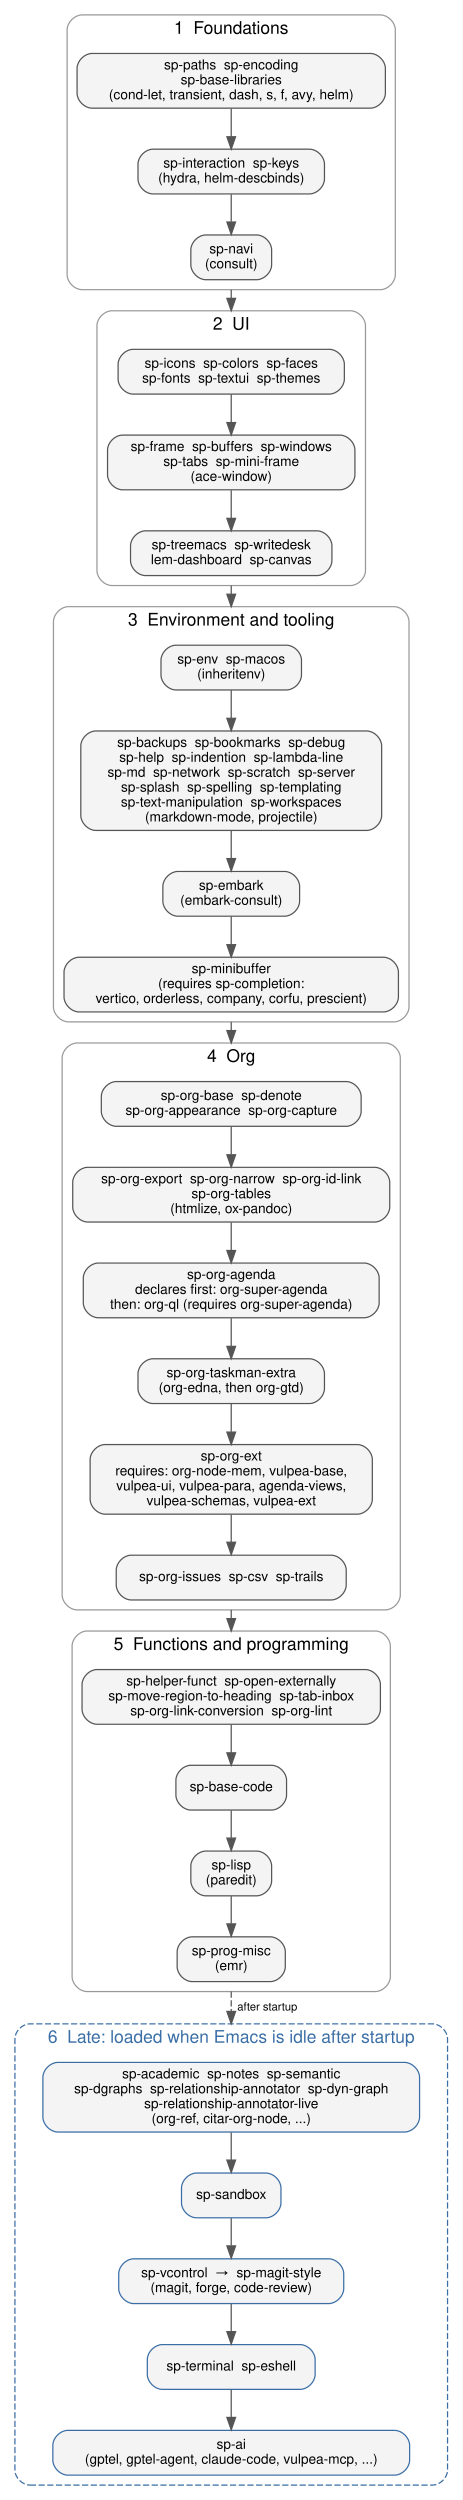
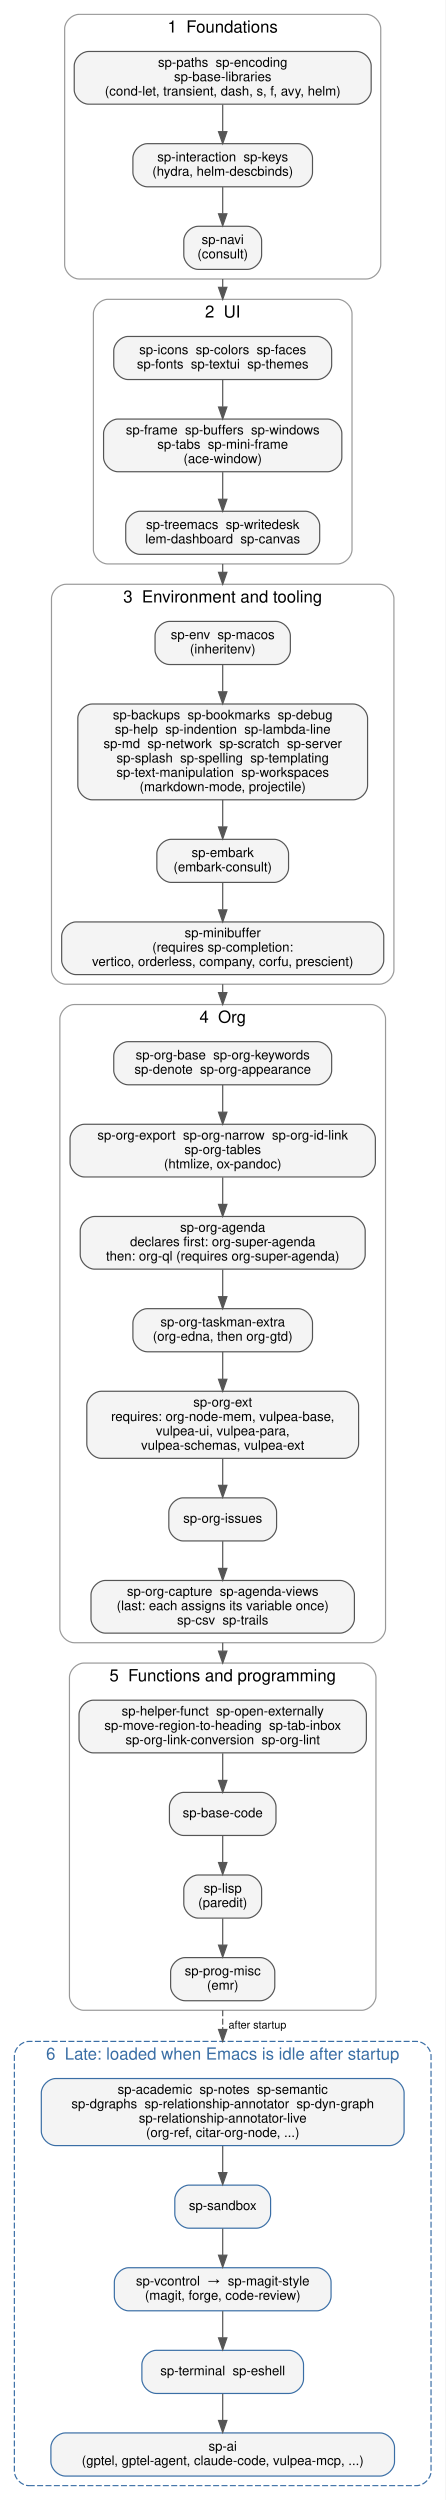
- <svg xmlns="http://www.w3.org/2000/svg" width="372pt" height="2011pt" viewBox="0.00 0.00 372.00 2011.00">
-   <g id="graph0" class="graph" transform="scale(1 1) rotate(0) translate(4 2007)">
-     <polygon fill="white" stroke="transparent" points="-4,4 -4,-2007 368,-2007 368,4 -4,4" />
+ <svg xmlns="http://www.w3.org/2000/svg" width="372pt" height="2088pt" viewBox="0.00 0.00 372.00 2088.00">
+   <g id="graph0" class="graph" transform="scale(1 1) rotate(0) translate(4 2084)">
+     <polygon fill="white" stroke="transparent" points="-4,4 -4,-2084 368,-2084 368,4 -4,4" />
    <g id="clust1" class="cluster">
-       <path fill="none" stroke="#999999" d="M62,-1774C62,-1774 302,-1774 302,-1774 308,-1774 314,-1780 314,-1786 314,-1786 314,-1983 314,-1983 314,-1989 308,-1995 302,-1995 302,-1995 62,-1995 62,-1995 56,-1995 50,-1989 50,-1983 50,-1983 50,-1786 50,-1786 50,-1780 56,-1774 62,-1774" />
-       <text text-anchor="middle" x="182" y="-1979.8" font-family="Helvetica,sans-Serif" font-size="14.00">1  Foundations</text>
+       <path fill="none" stroke="#999999" d="M62,-1851C62,-1851 302,-1851 302,-1851 308,-1851 314,-1857 314,-1863 314,-1863 314,-2060 314,-2060 314,-2066 308,-2072 302,-2072 302,-2072 62,-2072 62,-2072 56,-2072 50,-2066 50,-2060 50,-2060 50,-1863 50,-1863 50,-1857 56,-1851 62,-1851" />
+       <text text-anchor="middle" x="182" y="-2056.8" font-family="Helvetica,sans-Serif" font-size="14.00">1  Foundations</text>
    </g>
    <g id="clust2" class="cluster">
-       <path fill="none" stroke="#999999" d="M86,-1536C86,-1536 278,-1536 278,-1536 284,-1536 290,-1542 290,-1548 290,-1548 290,-1745 290,-1745 290,-1751 284,-1757 278,-1757 278,-1757 86,-1757 86,-1757 80,-1757 74,-1751 74,-1745 74,-1745 74,-1548 74,-1548 74,-1542 80,-1536 86,-1536" />
-       <text text-anchor="middle" x="182" y="-1741.8" font-family="Helvetica,sans-Serif" font-size="14.00">2  UI</text>
+       <path fill="none" stroke="#999999" d="M86,-1613C86,-1613 278,-1613 278,-1613 284,-1613 290,-1619 290,-1625 290,-1625 290,-1822 290,-1822 290,-1828 284,-1834 278,-1834 278,-1834 86,-1834 86,-1834 80,-1834 74,-1828 74,-1822 74,-1822 74,-1625 74,-1625 74,-1619 80,-1613 86,-1613" />
+       <text text-anchor="middle" x="182" y="-1818.8" font-family="Helvetica,sans-Serif" font-size="14.00">2  UI</text>
    </g>
    <g id="clust3" class="cluster">
-       <path fill="none" stroke="#999999" d="M51,-1185C51,-1185 313,-1185 313,-1185 319,-1185 325,-1191 325,-1197 325,-1197 325,-1507 325,-1507 325,-1513 319,-1519 313,-1519 313,-1519 51,-1519 51,-1519 45,-1519 39,-1513 39,-1507 39,-1507 39,-1197 39,-1197 39,-1191 45,-1185 51,-1185" />
-       <text text-anchor="middle" x="182" y="-1503.8" font-family="Helvetica,sans-Serif" font-size="14.00">3  Environment and tooling</text>
+       <path fill="none" stroke="#999999" d="M51,-1262C51,-1262 313,-1262 313,-1262 319,-1262 325,-1268 325,-1274 325,-1274 325,-1584 325,-1584 325,-1590 319,-1596 313,-1596 313,-1596 51,-1596 51,-1596 45,-1596 39,-1590 39,-1584 39,-1584 39,-1274 39,-1274 39,-1268 45,-1262 51,-1262" />
+       <text text-anchor="middle" x="182" y="-1580.8" font-family="Helvetica,sans-Serif" font-size="14.00">3  Environment and tooling</text>
    </g>
    <g id="clust4" class="cluster">
-       <path fill="none" stroke="#999999" d="M58,-712C58,-712 306,-712 306,-712 312,-712 318,-718 318,-724 318,-724 318,-1156 318,-1156 318,-1162 312,-1168 306,-1168 306,-1168 58,-1168 58,-1168 52,-1168 46,-1162 46,-1156 46,-1156 46,-724 46,-724 46,-718 52,-712 58,-712" />
-       <text text-anchor="middle" x="182" y="-1152.8" font-family="Helvetica,sans-Serif" font-size="14.00">4  Org</text>
+       <path fill="none" stroke="#999999" d="M58,-712C58,-712 306,-712 306,-712 312,-712 318,-718 318,-724 318,-724 318,-1233 318,-1233 318,-1239 312,-1245 306,-1245 306,-1245 58,-1245 58,-1245 52,-1245 46,-1239 46,-1233 46,-1233 46,-724 46,-724 46,-718 52,-712 58,-712" />
+       <text text-anchor="middle" x="182" y="-1229.8" font-family="Helvetica,sans-Serif" font-size="14.00">4  Org</text>
    </g>
    <g id="clust5" class="cluster">
      <path fill="none" stroke="#999999" d="M66,-405C66,-405 298,-405 298,-405 304,-405 310,-411 310,-417 310,-417 310,-683 310,-683 310,-689 304,-695 298,-695 298,-695 66,-695 66,-695 60,-695 54,-689 54,-683 54,-683 54,-417 54,-417 54,-411 60,-405 66,-405" />
      <text text-anchor="middle" x="182" y="-679.8" font-family="Helvetica,sans-Serif" font-size="14.00">5  Functions and programming</text>
    </g>
    <g id="clust6" class="cluster">
      <path fill="none" stroke="#3a6ea5" stroke-dasharray="5,2" d="M20,-8C20,-8 344,-8 344,-8 350,-8 356,-14 356,-20 356,-20 356,-367 356,-367 356,-373 350,-379 344,-379 344,-379 20,-379 20,-379 14,-379 8,-373 8,-367 8,-367 8,-20 8,-20 8,-14 14,-8 20,-8" />
      <text text-anchor="middle" x="182" y="-363.8" font-family="Helvetica,sans-Serif" font-size="14.00" fill="#3a6ea5">6  Late: loaded when Emacs is idle after startup</text>
    </g>
    <g id="node1" class="node">
-       <path fill="#f4f4f4" stroke="#555555" d="M294,-1964C294,-1964 70,-1964 70,-1964 64,-1964 58,-1958 58,-1952 58,-1952 58,-1932 58,-1932 58,-1926 64,-1920 70,-1920 70,-1920 294,-1920 294,-1920 300,-1920 306,-1926 306,-1932 306,-1932 306,-1952 306,-1952 306,-1958 300,-1964 294,-1964" />
-       <text text-anchor="middle" x="182" y="-1951.2" font-family="Helvetica,sans-Serif" font-size="11.00">sp-paths  sp-encoding</text>
-       <text text-anchor="middle" x="182" y="-1939.2" font-family="Helvetica,sans-Serif" font-size="11.00">sp-base-libraries</text>
-       <text text-anchor="middle" x="182" y="-1927.2" font-family="Helvetica,sans-Serif" font-size="11.00">(cond-let, transient, dash, s, f, avy, helm)</text>
+       <path fill="#f4f4f4" stroke="#555555" d="M294,-2041C294,-2041 70,-2041 70,-2041 64,-2041 58,-2035 58,-2029 58,-2029 58,-2009 58,-2009 58,-2003 64,-1997 70,-1997 70,-1997 294,-1997 294,-1997 300,-1997 306,-2003 306,-2009 306,-2009 306,-2029 306,-2029 306,-2035 300,-2041 294,-2041" />
+       <text text-anchor="middle" x="182" y="-2028.2" font-family="Helvetica,sans-Serif" font-size="11.00">sp-paths  sp-encoding</text>
+       <text text-anchor="middle" x="182" y="-2016.2" font-family="Helvetica,sans-Serif" font-size="11.00">sp-base-libraries</text>
+       <text text-anchor="middle" x="182" y="-2004.2" font-family="Helvetica,sans-Serif" font-size="11.00">(cond-let, transient, dash, s, f, avy, helm)</text>
    </g>
    <g id="node2" class="node">
-       <path fill="#f4f4f4" stroke="#555555" d="M245,-1887C245,-1887 119,-1887 119,-1887 113,-1887 107,-1881 107,-1875 107,-1875 107,-1863 107,-1863 107,-1857 113,-1851 119,-1851 119,-1851 245,-1851 245,-1851 251,-1851 257,-1857 257,-1863 257,-1863 257,-1875 257,-1875 257,-1881 251,-1887 245,-1887" />
-       <text text-anchor="middle" x="182" y="-1872.2" font-family="Helvetica,sans-Serif" font-size="11.00">sp-interaction  sp-keys</text>
-       <text text-anchor="middle" x="182" y="-1860.2" font-family="Helvetica,sans-Serif" font-size="11.00">(hydra, helm-descbinds)</text>
+       <path fill="#f4f4f4" stroke="#555555" d="M245,-1964C245,-1964 119,-1964 119,-1964 113,-1964 107,-1958 107,-1952 107,-1952 107,-1940 107,-1940 107,-1934 113,-1928 119,-1928 119,-1928 245,-1928 245,-1928 251,-1928 257,-1934 257,-1940 257,-1940 257,-1952 257,-1952 257,-1958 251,-1964 245,-1964" />
+       <text text-anchor="middle" x="182" y="-1949.2" font-family="Helvetica,sans-Serif" font-size="11.00">sp-interaction  sp-keys</text>
+       <text text-anchor="middle" x="182" y="-1937.2" font-family="Helvetica,sans-Serif" font-size="11.00">(hydra, helm-descbinds)</text>
    </g>
    <g id="edge1" class="edge">
-       <path fill="none" stroke="#555555" d="M182,-1919.7C182,-1912.59 182,-1904.57 182,-1897.09" />
-       <polygon fill="#555555" stroke="#555555" points="185.5,-1897.01 182,-1887.01 178.5,-1897.01 185.5,-1897.01" />
+       <path fill="none" stroke="#555555" d="M182,-1996.7C182,-1989.59 182,-1981.57 182,-1974.09" />
+       <polygon fill="#555555" stroke="#555555" points="185.5,-1974.01 182,-1964.01 178.5,-1974.01 185.5,-1974.01" />
    </g>
    <g id="node3" class="node">
-       <path fill="#f4f4f4" stroke="#555555" d="M202.5,-1818C202.5,-1818 161.5,-1818 161.5,-1818 155.5,-1818 149.5,-1812 149.5,-1806 149.5,-1806 149.5,-1794 149.5,-1794 149.5,-1788 155.5,-1782 161.5,-1782 161.5,-1782 202.5,-1782 202.5,-1782 208.5,-1782 214.5,-1788 214.5,-1794 214.5,-1794 214.5,-1806 214.5,-1806 214.5,-1812 208.5,-1818 202.5,-1818" />
-       <text text-anchor="middle" x="182" y="-1803.2" font-family="Helvetica,sans-Serif" font-size="11.00">sp-navi</text>
-       <text text-anchor="middle" x="182" y="-1791.2" font-family="Helvetica,sans-Serif" font-size="11.00">(consult)</text>
+       <path fill="#f4f4f4" stroke="#555555" d="M202.5,-1895C202.5,-1895 161.5,-1895 161.5,-1895 155.5,-1895 149.5,-1889 149.5,-1883 149.5,-1883 149.5,-1871 149.5,-1871 149.5,-1865 155.5,-1859 161.5,-1859 161.5,-1859 202.5,-1859 202.5,-1859 208.5,-1859 214.5,-1865 214.5,-1871 214.5,-1871 214.5,-1883 214.5,-1883 214.5,-1889 208.5,-1895 202.5,-1895" />
+       <text text-anchor="middle" x="182" y="-1880.2" font-family="Helvetica,sans-Serif" font-size="11.00">sp-navi</text>
+       <text text-anchor="middle" x="182" y="-1868.2" font-family="Helvetica,sans-Serif" font-size="11.00">(consult)</text>
    </g>
    <g id="edge2" class="edge">
-       <path fill="none" stroke="#555555" d="M182,-1850.75C182,-1844 182,-1836.09 182,-1828.59" />
-       <polygon fill="#555555" stroke="#555555" points="185.5,-1828.43 182,-1818.43 178.5,-1828.43 185.5,-1828.43" />
+       <path fill="none" stroke="#555555" d="M182,-1927.75C182,-1921 182,-1913.09 182,-1905.59" />
+       <polygon fill="#555555" stroke="#555555" points="185.5,-1905.43 182,-1895.43 178.5,-1905.43 185.5,-1905.43" />
    </g>
    <g id="node4" class="node">
-       <path fill="#f4f4f4" stroke="#555555" d="M261,-1726C261,-1726 103,-1726 103,-1726 97,-1726 91,-1720 91,-1714 91,-1714 91,-1702 91,-1702 91,-1696 97,-1690 103,-1690 103,-1690 261,-1690 261,-1690 267,-1690 273,-1696 273,-1702 273,-1702 273,-1714 273,-1714 273,-1720 267,-1726 261,-1726" />
-       <text text-anchor="middle" x="182" y="-1711.2" font-family="Helvetica,sans-Serif" font-size="11.00">sp-icons  sp-colors  sp-faces</text>
-       <text text-anchor="middle" x="182" y="-1699.2" font-family="Helvetica,sans-Serif" font-size="11.00">sp-fonts  sp-textui  sp-themes</text>
-     </g>
-     <g id="edge20" class="edge">
-       <path fill="none" stroke="#555555" d="M182,-1774C182,-1771.8 182,-1769.52 182,-1767.19" />
-       <polygon fill="#555555" stroke="#555555" points="185.5,-1767 182,-1757 178.5,-1767 185.5,-1767" />
+       <path fill="#f4f4f4" stroke="#555555" d="M261,-1803C261,-1803 103,-1803 103,-1803 97,-1803 91,-1797 91,-1791 91,-1791 91,-1779 91,-1779 91,-1773 97,-1767 103,-1767 103,-1767 261,-1767 261,-1767 267,-1767 273,-1773 273,-1779 273,-1779 273,-1791 273,-1791 273,-1797 267,-1803 261,-1803" />
+       <text text-anchor="middle" x="182" y="-1788.2" font-family="Helvetica,sans-Serif" font-size="11.00">sp-icons  sp-colors  sp-faces</text>
+       <text text-anchor="middle" x="182" y="-1776.2" font-family="Helvetica,sans-Serif" font-size="11.00">sp-fonts  sp-textui  sp-themes</text>
+     </g>
+     <g id="edge21" class="edge">
+       <path fill="none" stroke="#555555" d="M182,-1851C182,-1848.8 182,-1846.52 182,-1844.19" />
+       <polygon fill="#555555" stroke="#555555" points="185.5,-1844 182,-1834 178.5,-1844 185.5,-1844" />
    </g>
    <g id="node5" class="node">
-       <path fill="#f4f4f4" stroke="#555555" d="M269.5,-1657C269.5,-1657 94.5,-1657 94.5,-1657 88.5,-1657 82.5,-1651 82.5,-1645 82.5,-1645 82.5,-1625 82.5,-1625 82.5,-1619 88.5,-1613 94.5,-1613 94.5,-1613 269.5,-1613 269.5,-1613 275.5,-1613 281.5,-1619 281.5,-1625 281.5,-1625 281.5,-1645 281.5,-1645 281.5,-1651 275.5,-1657 269.5,-1657" />
-       <text text-anchor="middle" x="182" y="-1644.2" font-family="Helvetica,sans-Serif" font-size="11.00">sp-frame  sp-buffers  sp-windows</text>
-       <text text-anchor="middle" x="182" y="-1632.2" font-family="Helvetica,sans-Serif" font-size="11.00">sp-tabs  sp-mini-frame</text>
-       <text text-anchor="middle" x="182" y="-1620.2" font-family="Helvetica,sans-Serif" font-size="11.00">(ace-window)</text>
+       <path fill="#f4f4f4" stroke="#555555" d="M269.5,-1734C269.5,-1734 94.5,-1734 94.5,-1734 88.5,-1734 82.5,-1728 82.5,-1722 82.5,-1722 82.5,-1702 82.5,-1702 82.5,-1696 88.5,-1690 94.5,-1690 94.5,-1690 269.5,-1690 269.5,-1690 275.5,-1690 281.5,-1696 281.5,-1702 281.5,-1702 281.5,-1722 281.5,-1722 281.5,-1728 275.5,-1734 269.5,-1734" />
+       <text text-anchor="middle" x="182" y="-1721.2" font-family="Helvetica,sans-Serif" font-size="11.00">sp-frame  sp-buffers  sp-windows</text>
+       <text text-anchor="middle" x="182" y="-1709.2" font-family="Helvetica,sans-Serif" font-size="11.00">sp-tabs  sp-mini-frame</text>
+       <text text-anchor="middle" x="182" y="-1697.2" font-family="Helvetica,sans-Serif" font-size="11.00">(ace-window)</text>
    </g>
    <g id="edge3" class="edge">
-       <path fill="none" stroke="#555555" d="M182,-1689.81C182,-1683.04 182,-1675.05 182,-1667.32" />
-       <polygon fill="#555555" stroke="#555555" points="185.5,-1667.09 182,-1657.09 178.5,-1667.09 185.5,-1667.09" />
+       <path fill="none" stroke="#555555" d="M182,-1766.81C182,-1760.04 182,-1752.05 182,-1744.32" />
+       <polygon fill="#555555" stroke="#555555" points="185.5,-1744.09 182,-1734.09 178.5,-1744.09 185.5,-1744.09" />
    </g>
    <g id="node6" class="node">
-       <path fill="#f4f4f4" stroke="#555555" d="M251,-1580C251,-1580 113,-1580 113,-1580 107,-1580 101,-1574 101,-1568 101,-1568 101,-1556 101,-1556 101,-1550 107,-1544 113,-1544 113,-1544 251,-1544 251,-1544 257,-1544 263,-1550 263,-1556 263,-1556 263,-1568 263,-1568 263,-1574 257,-1580 251,-1580" />
-       <text text-anchor="middle" x="182" y="-1565.2" font-family="Helvetica,sans-Serif" font-size="11.00">sp-treemacs  sp-writedesk</text>
-       <text text-anchor="middle" x="182" y="-1553.2" font-family="Helvetica,sans-Serif" font-size="11.00">lem-dashboard  sp-canvas</text>
+       <path fill="#f4f4f4" stroke="#555555" d="M251,-1657C251,-1657 113,-1657 113,-1657 107,-1657 101,-1651 101,-1645 101,-1645 101,-1633 101,-1633 101,-1627 107,-1621 113,-1621 113,-1621 251,-1621 251,-1621 257,-1621 263,-1627 263,-1633 263,-1633 263,-1645 263,-1645 263,-1651 257,-1657 251,-1657" />
+       <text text-anchor="middle" x="182" y="-1642.2" font-family="Helvetica,sans-Serif" font-size="11.00">sp-treemacs  sp-writedesk</text>
+       <text text-anchor="middle" x="182" y="-1630.2" font-family="Helvetica,sans-Serif" font-size="11.00">lem-dashboard  sp-canvas</text>
    </g>
    <g id="edge4" class="edge">
-       <path fill="none" stroke="#555555" d="M182,-1612.7C182,-1605.59 182,-1597.57 182,-1590.09" />
-       <polygon fill="#555555" stroke="#555555" points="185.5,-1590.01 182,-1580.01 178.5,-1590.01 185.5,-1590.01" />
+       <path fill="none" stroke="#555555" d="M182,-1689.7C182,-1682.59 182,-1674.57 182,-1667.09" />
+       <polygon fill="#555555" stroke="#555555" points="185.5,-1667.01 182,-1657.01 178.5,-1667.01 185.5,-1667.01" />
    </g>
    <g id="node7" class="node">
-       <path fill="#f4f4f4" stroke="#555555" d="M226.5,-1488C226.5,-1488 137.5,-1488 137.5,-1488 131.5,-1488 125.5,-1482 125.5,-1476 125.5,-1476 125.5,-1464 125.5,-1464 125.5,-1458 131.5,-1452 137.5,-1452 137.5,-1452 226.5,-1452 226.5,-1452 232.5,-1452 238.5,-1458 238.5,-1464 238.5,-1464 238.5,-1476 238.5,-1476 238.5,-1482 232.5,-1488 226.5,-1488" />
-       <text text-anchor="middle" x="182" y="-1473.2" font-family="Helvetica,sans-Serif" font-size="11.00">sp-env  sp-macos</text>
-       <text text-anchor="middle" x="182" y="-1461.2" font-family="Helvetica,sans-Serif" font-size="11.00">(inheritenv)</text>
-     </g>
-     <g id="edge21" class="edge">
-       <path fill="none" stroke="#555555" d="M182,-1536C182,-1533.8 182,-1531.52 182,-1529.19" />
-       <polygon fill="#555555" stroke="#555555" points="185.5,-1529 182,-1519 178.5,-1529 185.5,-1529" />
+       <path fill="#f4f4f4" stroke="#555555" d="M226.5,-1565C226.5,-1565 137.5,-1565 137.5,-1565 131.5,-1565 125.5,-1559 125.5,-1553 125.5,-1553 125.5,-1541 125.5,-1541 125.5,-1535 131.5,-1529 137.5,-1529 137.5,-1529 226.5,-1529 226.5,-1529 232.5,-1529 238.5,-1535 238.5,-1541 238.5,-1541 238.5,-1553 238.5,-1553 238.5,-1559 232.5,-1565 226.5,-1565" />
+       <text text-anchor="middle" x="182" y="-1550.2" font-family="Helvetica,sans-Serif" font-size="11.00">sp-env  sp-macos</text>
+       <text text-anchor="middle" x="182" y="-1538.2" font-family="Helvetica,sans-Serif" font-size="11.00">(inheritenv)</text>
+     </g>
+     <g id="edge22" class="edge">
+       <path fill="none" stroke="#555555" d="M182,-1613C182,-1610.8 182,-1608.52 182,-1606.19" />
+       <polygon fill="#555555" stroke="#555555" points="185.5,-1606 182,-1596 178.5,-1606 185.5,-1606" />
    </g>
    <g id="node8" class="node">
-       <path fill="#f4f4f4" stroke="#555555" d="M291,-1419C291,-1419 73,-1419 73,-1419 67,-1419 61,-1413 61,-1407 61,-1407 61,-1351 61,-1351 61,-1345 67,-1339 73,-1339 73,-1339 291,-1339 291,-1339 297,-1339 303,-1345 303,-1351 303,-1351 303,-1407 303,-1407 303,-1413 297,-1419 291,-1419" />
-       <text text-anchor="middle" x="182" y="-1406.2" font-family="Helvetica,sans-Serif" font-size="11.00">sp-backups  sp-bookmarks  sp-debug</text>
-       <text text-anchor="middle" x="182" y="-1394.2" font-family="Helvetica,sans-Serif" font-size="11.00">sp-help  sp-indention  sp-lambda-line</text>
-       <text text-anchor="middle" x="182" y="-1382.2" font-family="Helvetica,sans-Serif" font-size="11.00">sp-md  sp-network  sp-scratch  sp-server</text>
-       <text text-anchor="middle" x="182" y="-1370.2" font-family="Helvetica,sans-Serif" font-size="11.00">sp-splash  sp-spelling  sp-templating</text>
-       <text text-anchor="middle" x="182" y="-1358.2" font-family="Helvetica,sans-Serif" font-size="11.00">sp-text-manipulation  sp-workspaces</text>
-       <text text-anchor="middle" x="182" y="-1346.2" font-family="Helvetica,sans-Serif" font-size="11.00">(markdown-mode, projectile)</text>
+       <path fill="#f4f4f4" stroke="#555555" d="M291,-1496C291,-1496 73,-1496 73,-1496 67,-1496 61,-1490 61,-1484 61,-1484 61,-1428 61,-1428 61,-1422 67,-1416 73,-1416 73,-1416 291,-1416 291,-1416 297,-1416 303,-1422 303,-1428 303,-1428 303,-1484 303,-1484 303,-1490 297,-1496 291,-1496" />
+       <text text-anchor="middle" x="182" y="-1483.2" font-family="Helvetica,sans-Serif" font-size="11.00">sp-backups  sp-bookmarks  sp-debug</text>
+       <text text-anchor="middle" x="182" y="-1471.2" font-family="Helvetica,sans-Serif" font-size="11.00">sp-help  sp-indention  sp-lambda-line</text>
+       <text text-anchor="middle" x="182" y="-1459.2" font-family="Helvetica,sans-Serif" font-size="11.00">sp-md  sp-network  sp-scratch  sp-server</text>
+       <text text-anchor="middle" x="182" y="-1447.2" font-family="Helvetica,sans-Serif" font-size="11.00">sp-splash  sp-spelling  sp-templating</text>
+       <text text-anchor="middle" x="182" y="-1435.2" font-family="Helvetica,sans-Serif" font-size="11.00">sp-text-manipulation  sp-workspaces</text>
+       <text text-anchor="middle" x="182" y="-1423.2" font-family="Helvetica,sans-Serif" font-size="11.00">(markdown-mode, projectile)</text>
    </g>
    <g id="edge5" class="edge">
-       <path fill="none" stroke="#555555" d="M182,-1451.84C182,-1445.3 182,-1437.49 182,-1429.45" />
-       <polygon fill="#555555" stroke="#555555" points="185.5,-1429.23 182,-1419.23 178.5,-1429.23 185.5,-1429.23" />
+       <path fill="none" stroke="#555555" d="M182,-1528.84C182,-1522.3 182,-1514.49 182,-1506.45" />
+       <polygon fill="#555555" stroke="#555555" points="185.5,-1506.23 182,-1496.23 178.5,-1506.23 185.5,-1506.23" />
    </g>
    <g id="node9" class="node">
-       <path fill="#f4f4f4" stroke="#555555" d="M225,-1306C225,-1306 139,-1306 139,-1306 133,-1306 127,-1300 127,-1294 127,-1294 127,-1282 127,-1282 127,-1276 133,-1270 139,-1270 139,-1270 225,-1270 225,-1270 231,-1270 237,-1276 237,-1282 237,-1282 237,-1294 237,-1294 237,-1300 231,-1306 225,-1306" />
-       <text text-anchor="middle" x="182" y="-1291.2" font-family="Helvetica,sans-Serif" font-size="11.00">sp-embark</text>
-       <text text-anchor="middle" x="182" y="-1279.2" font-family="Helvetica,sans-Serif" font-size="11.00">(embark-consult)</text>
+       <path fill="#f4f4f4" stroke="#555555" d="M225,-1383C225,-1383 139,-1383 139,-1383 133,-1383 127,-1377 127,-1371 127,-1371 127,-1359 127,-1359 127,-1353 133,-1347 139,-1347 139,-1347 225,-1347 225,-1347 231,-1347 237,-1353 237,-1359 237,-1359 237,-1371 237,-1371 237,-1377 231,-1383 225,-1383" />
+       <text text-anchor="middle" x="182" y="-1368.2" font-family="Helvetica,sans-Serif" font-size="11.00">sp-embark</text>
+       <text text-anchor="middle" x="182" y="-1356.2" font-family="Helvetica,sans-Serif" font-size="11.00">(embark-consult)</text>
    </g>
    <g id="edge6" class="edge">
-       <path fill="none" stroke="#555555" d="M182,-1338.96C182,-1331.4 182,-1323.61 182,-1316.51" />
-       <polygon fill="#555555" stroke="#555555" points="185.5,-1316.37 182,-1306.37 178.5,-1316.37 185.5,-1316.37" />
+       <path fill="none" stroke="#555555" d="M182,-1415.96C182,-1408.4 182,-1400.61 182,-1393.51" />
+       <polygon fill="#555555" stroke="#555555" points="185.5,-1393.37 182,-1383.37 178.5,-1393.37 185.5,-1393.37" />
    </g>
    <g id="node10" class="node">
-       <path fill="#f4f4f4" stroke="#555555" d="M304.5,-1237C304.5,-1237 59.5,-1237 59.5,-1237 53.5,-1237 47.5,-1231 47.5,-1225 47.5,-1225 47.5,-1205 47.5,-1205 47.5,-1199 53.5,-1193 59.5,-1193 59.5,-1193 304.5,-1193 304.5,-1193 310.5,-1193 316.5,-1199 316.5,-1205 316.5,-1205 316.5,-1225 316.5,-1225 316.5,-1231 310.5,-1237 304.5,-1237" />
-       <text text-anchor="middle" x="182" y="-1224.2" font-family="Helvetica,sans-Serif" font-size="11.00">sp-minibuffer</text>
-       <text text-anchor="middle" x="182" y="-1212.2" font-family="Helvetica,sans-Serif" font-size="11.00">(requires sp-completion:</text>
-       <text text-anchor="middle" x="182" y="-1200.2" font-family="Helvetica,sans-Serif" font-size="11.00">vertico, orderless, company, corfu, prescient)</text>
+       <path fill="#f4f4f4" stroke="#555555" d="M304.5,-1314C304.5,-1314 59.5,-1314 59.5,-1314 53.5,-1314 47.5,-1308 47.5,-1302 47.5,-1302 47.5,-1282 47.5,-1282 47.5,-1276 53.5,-1270 59.5,-1270 59.5,-1270 304.5,-1270 304.5,-1270 310.5,-1270 316.5,-1276 316.5,-1282 316.5,-1282 316.5,-1302 316.5,-1302 316.5,-1308 310.5,-1314 304.5,-1314" />
+       <text text-anchor="middle" x="182" y="-1301.2" font-family="Helvetica,sans-Serif" font-size="11.00">sp-minibuffer</text>
+       <text text-anchor="middle" x="182" y="-1289.2" font-family="Helvetica,sans-Serif" font-size="11.00">(requires sp-completion:</text>
+       <text text-anchor="middle" x="182" y="-1277.2" font-family="Helvetica,sans-Serif" font-size="11.00">vertico, orderless, company, corfu, prescient)</text>
    </g>
    <g id="edge7" class="edge">
-       <path fill="none" stroke="#555555" d="M182,-1269.81C182,-1263.04 182,-1255.05 182,-1247.32" />
-       <polygon fill="#555555" stroke="#555555" points="185.5,-1247.09 182,-1237.09 178.5,-1247.09 185.5,-1247.09" />
+       <path fill="none" stroke="#555555" d="M182,-1346.81C182,-1340.04 182,-1332.05 182,-1324.32" />
+       <polygon fill="#555555" stroke="#555555" points="185.5,-1324.09 182,-1314.09 178.5,-1324.09 185.5,-1324.09" />
    </g>
    <g id="node11" class="node">
-       <path fill="#f4f4f4" stroke="#555555" d="M274.5,-1137C274.5,-1137 89.5,-1137 89.5,-1137 83.5,-1137 77.5,-1131 77.5,-1125 77.5,-1125 77.5,-1113 77.5,-1113 77.5,-1107 83.5,-1101 89.5,-1101 89.5,-1101 274.5,-1101 274.5,-1101 280.5,-1101 286.5,-1107 286.5,-1113 286.5,-1113 286.5,-1125 286.5,-1125 286.5,-1131 280.5,-1137 274.5,-1137" />
-       <text text-anchor="middle" x="182" y="-1122.2" font-family="Helvetica,sans-Serif" font-size="11.00">sp-org-base  sp-denote</text>
-       <text text-anchor="middle" x="182" y="-1110.2" font-family="Helvetica,sans-Serif" font-size="11.00">sp-org-appearance  sp-org-capture</text>
-     </g>
-     <g id="edge22" class="edge">
-       <path fill="none" stroke="#555555" d="M182,-1185C182,-1182.74 182,-1180.42 182,-1178.06" />
-       <polygon fill="#555555" stroke="#555555" points="185.5,-1178 182,-1168 178.5,-1178 185.5,-1178" />
+       <path fill="#f4f4f4" stroke="#555555" d="M261,-1214C261,-1214 103,-1214 103,-1214 97,-1214 91,-1208 91,-1202 91,-1202 91,-1190 91,-1190 91,-1184 97,-1178 103,-1178 103,-1178 261,-1178 261,-1178 267,-1178 273,-1184 273,-1190 273,-1190 273,-1202 273,-1202 273,-1208 267,-1214 261,-1214" />
+       <text text-anchor="middle" x="182" y="-1199.2" font-family="Helvetica,sans-Serif" font-size="11.00">sp-org-base  sp-org-keywords</text>
+       <text text-anchor="middle" x="182" y="-1187.2" font-family="Helvetica,sans-Serif" font-size="11.00">sp-denote  sp-org-appearance</text>
+     </g>
+     <g id="edge23" class="edge">
+       <path fill="none" stroke="#555555" d="M182,-1262C182,-1259.74 182,-1257.42 182,-1255.06" />
+       <polygon fill="#555555" stroke="#555555" points="185.5,-1255 182,-1245 178.5,-1255 185.5,-1255" />
    </g>
    <g id="node12" class="node">
-       <path fill="#f4f4f4" stroke="#555555" d="M297.5,-1068C297.5,-1068 66.5,-1068 66.5,-1068 60.5,-1068 54.5,-1062 54.5,-1056 54.5,-1056 54.5,-1036 54.5,-1036 54.5,-1030 60.5,-1024 66.5,-1024 66.5,-1024 297.5,-1024 297.5,-1024 303.5,-1024 309.5,-1030 309.5,-1036 309.5,-1036 309.5,-1056 309.5,-1056 309.5,-1062 303.5,-1068 297.5,-1068" />
-       <text text-anchor="middle" x="182" y="-1055.2" font-family="Helvetica,sans-Serif" font-size="11.00">sp-org-export  sp-org-narrow  sp-org-id-link</text>
-       <text text-anchor="middle" x="182" y="-1043.2" font-family="Helvetica,sans-Serif" font-size="11.00">sp-org-tables</text>
-       <text text-anchor="middle" x="182" y="-1031.2" font-family="Helvetica,sans-Serif" font-size="11.00">(htmlize, ox-pandoc)</text>
+       <path fill="#f4f4f4" stroke="#555555" d="M297.5,-1145C297.5,-1145 66.5,-1145 66.5,-1145 60.5,-1145 54.5,-1139 54.5,-1133 54.5,-1133 54.5,-1113 54.5,-1113 54.5,-1107 60.5,-1101 66.5,-1101 66.5,-1101 297.5,-1101 297.5,-1101 303.5,-1101 309.5,-1107 309.5,-1113 309.5,-1113 309.5,-1133 309.5,-1133 309.5,-1139 303.5,-1145 297.5,-1145" />
+       <text text-anchor="middle" x="182" y="-1132.2" font-family="Helvetica,sans-Serif" font-size="11.00">sp-org-export  sp-org-narrow  sp-org-id-link</text>
+       <text text-anchor="middle" x="182" y="-1120.2" font-family="Helvetica,sans-Serif" font-size="11.00">sp-org-tables</text>
+       <text text-anchor="middle" x="182" y="-1108.2" font-family="Helvetica,sans-Serif" font-size="11.00">(htmlize, ox-pandoc)</text>
    </g>
    <g id="edge8" class="edge">
-       <path fill="none" stroke="#555555" d="M182,-1100.81C182,-1094.04 182,-1086.05 182,-1078.32" />
-       <polygon fill="#555555" stroke="#555555" points="185.5,-1078.09 182,-1068.09 178.5,-1078.09 185.5,-1078.09" />
+       <path fill="none" stroke="#555555" d="M182,-1177.81C182,-1171.04 182,-1163.05 182,-1155.32" />
+       <polygon fill="#555555" stroke="#555555" points="185.5,-1155.09 182,-1145.09 178.5,-1155.09 185.5,-1155.09" />
    </g>
    <g id="node13" class="node">
-       <path fill="#f4f4f4" stroke="#555555" d="M289,-991C289,-991 75,-991 75,-991 69,-991 63,-985 63,-979 63,-979 63,-959 63,-959 63,-953 69,-947 75,-947 75,-947 289,-947 289,-947 295,-947 301,-953 301,-959 301,-959 301,-979 301,-979 301,-985 295,-991 289,-991" />
-       <text text-anchor="middle" x="182" y="-978.2" font-family="Helvetica,sans-Serif" font-size="11.00">sp-org-agenda</text>
-       <text text-anchor="middle" x="182" y="-966.2" font-family="Helvetica,sans-Serif" font-size="11.00">declares first: org-super-agenda</text>
-       <text text-anchor="middle" x="182" y="-954.2" font-family="Helvetica,sans-Serif" font-size="11.00">then: org-ql (requires org-super-agenda)</text>
+       <path fill="#f4f4f4" stroke="#555555" d="M289,-1068C289,-1068 75,-1068 75,-1068 69,-1068 63,-1062 63,-1056 63,-1056 63,-1036 63,-1036 63,-1030 69,-1024 75,-1024 75,-1024 289,-1024 289,-1024 295,-1024 301,-1030 301,-1036 301,-1036 301,-1056 301,-1056 301,-1062 295,-1068 289,-1068" />
+       <text text-anchor="middle" x="182" y="-1055.2" font-family="Helvetica,sans-Serif" font-size="11.00">sp-org-agenda</text>
+       <text text-anchor="middle" x="182" y="-1043.2" font-family="Helvetica,sans-Serif" font-size="11.00">declares first: org-super-agenda</text>
+       <text text-anchor="middle" x="182" y="-1031.2" font-family="Helvetica,sans-Serif" font-size="11.00">then: org-ql (requires org-super-agenda)</text>
    </g>
    <g id="edge9" class="edge">
-       <path fill="none" stroke="#555555" d="M182,-1023.71C182,-1016.68 182,-1008.72 182,-1001.11" />
-       <polygon fill="#555555" stroke="#555555" points="185.5,-1001.08 182,-991.09 178.5,-1001.09 185.5,-1001.08" />
+       <path fill="none" stroke="#555555" d="M182,-1100.71C182,-1093.68 182,-1085.72 182,-1078.11" />
+       <polygon fill="#555555" stroke="#555555" points="185.5,-1078.08 182,-1068.09 178.5,-1078.09 185.5,-1078.08" />
    </g>
    <g id="node14" class="node">
-       <path fill="#f4f4f4" stroke="#555555" d="M245,-914C245,-914 119,-914 119,-914 113,-914 107,-908 107,-902 107,-902 107,-890 107,-890 107,-884 113,-878 119,-878 119,-878 245,-878 245,-878 251,-878 257,-884 257,-890 257,-890 257,-902 257,-902 257,-908 251,-914 245,-914" />
-       <text text-anchor="middle" x="182" y="-899.2" font-family="Helvetica,sans-Serif" font-size="11.00">sp-org-taskman-extra</text>
-       <text text-anchor="middle" x="182" y="-887.2" font-family="Helvetica,sans-Serif" font-size="11.00">(org-edna, then org-gtd)</text>
+       <path fill="#f4f4f4" stroke="#555555" d="M245,-991C245,-991 119,-991 119,-991 113,-991 107,-985 107,-979 107,-979 107,-967 107,-967 107,-961 113,-955 119,-955 119,-955 245,-955 245,-955 251,-955 257,-961 257,-967 257,-967 257,-979 257,-979 257,-985 251,-991 245,-991" />
+       <text text-anchor="middle" x="182" y="-976.2" font-family="Helvetica,sans-Serif" font-size="11.00">sp-org-taskman-extra</text>
+       <text text-anchor="middle" x="182" y="-964.2" font-family="Helvetica,sans-Serif" font-size="11.00">(org-edna, then org-gtd)</text>
    </g>
    <g id="edge10" class="edge">
-       <path fill="none" stroke="#555555" d="M182,-946.7C182,-939.59 182,-931.57 182,-924.09" />
-       <polygon fill="#555555" stroke="#555555" points="185.5,-924.01 182,-914.01 178.5,-924.01 185.5,-924.01" />
+       <path fill="none" stroke="#555555" d="M182,-1023.7C182,-1016.59 182,-1008.57 182,-1001.09" />
+       <polygon fill="#555555" stroke="#555555" points="185.5,-1001.01 182,-991.01 178.5,-1001.01 185.5,-1001.01" />
    </g>
    <g id="node15" class="node">
-       <path fill="#f4f4f4" stroke="#555555" d="M283.5,-845C283.5,-845 80.5,-845 80.5,-845 74.5,-845 68.5,-839 68.5,-833 68.5,-833 68.5,-801 68.5,-801 68.5,-795 74.5,-789 80.5,-789 80.5,-789 283.5,-789 283.5,-789 289.5,-789 295.5,-795 295.5,-801 295.5,-801 295.5,-833 295.5,-833 295.5,-839 289.5,-845 283.5,-845" />
-       <text text-anchor="middle" x="182" y="-832.2" font-family="Helvetica,sans-Serif" font-size="11.00">sp-org-ext</text>
-       <text text-anchor="middle" x="182" y="-820.2" font-family="Helvetica,sans-Serif" font-size="11.00">requires: org-node-mem, vulpea-base,</text>
-       <text text-anchor="middle" x="182" y="-808.2" font-family="Helvetica,sans-Serif" font-size="11.00">vulpea-ui, vulpea-para, agenda-views,</text>
-       <text text-anchor="middle" x="182" y="-796.2" font-family="Helvetica,sans-Serif" font-size="11.00">vulpea-schemas, vulpea-ext</text>
+       <path fill="#f4f4f4" stroke="#555555" d="M283.5,-922C283.5,-922 80.5,-922 80.5,-922 74.5,-922 68.5,-916 68.5,-910 68.5,-910 68.5,-878 68.5,-878 68.5,-872 74.5,-866 80.5,-866 80.5,-866 283.5,-866 283.5,-866 289.5,-866 295.5,-872 295.5,-878 295.5,-878 295.5,-910 295.5,-910 295.5,-916 289.5,-922 283.5,-922" />
+       <text text-anchor="middle" x="182" y="-909.2" font-family="Helvetica,sans-Serif" font-size="11.00">sp-org-ext</text>
+       <text text-anchor="middle" x="182" y="-897.2" font-family="Helvetica,sans-Serif" font-size="11.00">requires: org-node-mem, vulpea-base,</text>
+       <text text-anchor="middle" x="182" y="-885.2" font-family="Helvetica,sans-Serif" font-size="11.00">vulpea-ui, vulpea-para,</text>
+       <text text-anchor="middle" x="182" y="-873.2" font-family="Helvetica,sans-Serif" font-size="11.00">vulpea-schemas, vulpea-ext</text>
    </g>
    <g id="edge11" class="edge">
-       <path fill="none" stroke="#555555" d="M182,-877.91C182,-871.2 182,-863.2 182,-855.28" />
-       <polygon fill="#555555" stroke="#555555" points="185.5,-855.02 182,-845.02 178.5,-855.02 185.5,-855.02" />
+       <path fill="none" stroke="#555555" d="M182,-954.91C182,-948.2 182,-940.2 182,-932.28" />
+       <polygon fill="#555555" stroke="#555555" points="185.5,-932.02 182,-922.02 178.5,-932.02 185.5,-932.02" />
    </g>
    <g id="node16" class="node">
-       <path fill="#f4f4f4" stroke="#555555" d="M262.5,-756C262.5,-756 101.5,-756 101.5,-756 95.5,-756 89.5,-750 89.5,-744 89.5,-744 89.5,-732 89.5,-732 89.5,-726 95.5,-720 101.5,-720 101.5,-720 262.5,-720 262.5,-720 268.5,-720 274.5,-726 274.5,-732 274.5,-732 274.5,-744 274.5,-744 274.5,-750 268.5,-756 262.5,-756" />
-       <text text-anchor="middle" x="182" y="-735.2" font-family="Helvetica,sans-Serif" font-size="11.00">sp-org-issues  sp-csv  sp-trails</text>
+       <path fill="#f4f4f4" stroke="#555555" d="M215,-833C215,-833 149,-833 149,-833 143,-833 137,-827 137,-821 137,-821 137,-809 137,-809 137,-803 143,-797 149,-797 149,-797 215,-797 215,-797 221,-797 227,-803 227,-809 227,-809 227,-821 227,-821 227,-827 221,-833 215,-833" />
+       <text text-anchor="middle" x="182" y="-812.2" font-family="Helvetica,sans-Serif" font-size="11.00">sp-org-issues</text>
    </g>
    <g id="edge12" class="edge">
-       <path fill="none" stroke="#555555" d="M182,-788.64C182,-781.43 182,-773.66 182,-766.45" />
-       <polygon fill="#555555" stroke="#555555" points="185.5,-766.43 182,-756.43 178.5,-766.43 185.5,-766.43" />
+       <path fill="none" stroke="#555555" d="M182,-865.64C182,-858.43 182,-850.66 182,-843.45" />
+       <polygon fill="#555555" stroke="#555555" points="185.5,-843.43 182,-833.43 178.5,-843.43 185.5,-843.43" />
    </g>
    <g id="node17" class="node">
+       <path fill="#f4f4f4" stroke="#555555" d="M280,-764C280,-764 84,-764 84,-764 78,-764 72,-758 72,-752 72,-752 72,-732 72,-732 72,-726 78,-720 84,-720 84,-720 280,-720 280,-720 286,-720 292,-726 292,-732 292,-732 292,-752 292,-752 292,-758 286,-764 280,-764" />
+       <text text-anchor="middle" x="182" y="-751.2" font-family="Helvetica,sans-Serif" font-size="11.00">sp-org-capture  sp-agenda-views</text>
+       <text text-anchor="middle" x="182" y="-739.2" font-family="Helvetica,sans-Serif" font-size="11.00">(last: each assigns its variable once)</text>
+       <text text-anchor="middle" x="182" y="-727.2" font-family="Helvetica,sans-Serif" font-size="11.00">sp-csv  sp-trails</text>
+     </g>
+     <g id="edge13" class="edge">
+       <path fill="none" stroke="#555555" d="M182,-796.81C182,-790.04 182,-782.05 182,-774.32" />
+       <polygon fill="#555555" stroke="#555555" points="185.5,-774.09 182,-764.09 178.5,-774.09 185.5,-774.09" />
+     </g>
+     <g id="node18" class="node">
      <path fill="#f4f4f4" stroke="#555555" d="M290,-664C290,-664 74,-664 74,-664 68,-664 62,-658 62,-652 62,-652 62,-632 62,-632 62,-626 68,-620 74,-620 74,-620 290,-620 290,-620 296,-620 302,-626 302,-632 302,-632 302,-652 302,-652 302,-658 296,-664 290,-664" />
      <text text-anchor="middle" x="182" y="-651.2" font-family="Helvetica,sans-Serif" font-size="11.00">sp-helper-funct  sp-open-externally</text>
      <text text-anchor="middle" x="182" y="-639.2" font-family="Helvetica,sans-Serif" font-size="11.00">sp-move-region-to-heading  sp-tab-inbox</text>
      <text text-anchor="middle" x="182" y="-627.2" font-family="Helvetica,sans-Serif" font-size="11.00">sp-org-link-conversion  sp-org-lint</text>
    </g>
-     <g id="edge23" class="edge">
-       <path fill="none" stroke="#555555" d="M182,-712C182,-709.83 182,-707.58 182,-705.28" />
+     <g id="edge24" class="edge">
+       <path fill="none" stroke="#555555" d="M182,-712C182,-709.77 182,-707.47 182,-705.12" />
      <polygon fill="#555555" stroke="#555555" points="185.5,-705 182,-695 178.5,-705 185.5,-705" />
    </g>
-     <g id="node18" class="node">
+     <g id="node19" class="node">
      <path fill="#f4f4f4" stroke="#555555" d="M214.5,-587C214.5,-587 149.5,-587 149.5,-587 143.5,-587 137.5,-581 137.5,-575 137.5,-575 137.5,-563 137.5,-563 137.5,-557 143.5,-551 149.5,-551 149.5,-551 214.5,-551 214.5,-551 220.5,-551 226.5,-557 226.5,-563 226.5,-563 226.5,-575 226.5,-575 226.5,-581 220.5,-587 214.5,-587" />
      <text text-anchor="middle" x="182" y="-566.2" font-family="Helvetica,sans-Serif" font-size="11.00">sp-base-code</text>
    </g>
-     <g id="edge13" class="edge">
+     <g id="edge14" class="edge">
      <path fill="none" stroke="#555555" d="M182,-619.7C182,-612.59 182,-604.57 182,-597.09" />
      <polygon fill="#555555" stroke="#555555" points="185.5,-597.01 182,-587.01 178.5,-597.01 185.5,-597.01" />
    </g>
-     <g id="node19" class="node">
+     <g id="node20" class="node">
      <path fill="#f4f4f4" stroke="#555555" d="M202.5,-518C202.5,-518 161.5,-518 161.5,-518 155.5,-518 149.5,-512 149.5,-506 149.5,-506 149.5,-494 149.5,-494 149.5,-488 155.5,-482 161.5,-482 161.5,-482 202.5,-482 202.5,-482 208.5,-482 214.5,-488 214.5,-494 214.5,-494 214.5,-506 214.5,-506 214.5,-512 208.5,-518 202.5,-518" />
      <text text-anchor="middle" x="182" y="-503.2" font-family="Helvetica,sans-Serif" font-size="11.00">sp-lisp</text>
      <text text-anchor="middle" x="182" y="-491.2" font-family="Helvetica,sans-Serif" font-size="11.00">(paredit)</text>
    </g>
-     <g id="edge14" class="edge">
+     <g id="edge15" class="edge">
      <path fill="none" stroke="#555555" d="M182,-550.75C182,-544 182,-536.09 182,-528.59" />
      <polygon fill="#555555" stroke="#555555" points="185.5,-528.43 182,-518.43 178.5,-528.43 185.5,-528.43" />
    </g>
-     <g id="node20" class="node">
+     <g id="node21" class="node">
      <path fill="#f4f4f4" stroke="#555555" d="M213.5,-449C213.5,-449 150.5,-449 150.5,-449 144.5,-449 138.5,-443 138.5,-437 138.5,-437 138.5,-425 138.5,-425 138.5,-419 144.5,-413 150.5,-413 150.5,-413 213.5,-413 213.5,-413 219.5,-413 225.5,-419 225.5,-425 225.5,-425 225.5,-437 225.5,-437 225.5,-443 219.5,-449 213.5,-449" />
      <text text-anchor="middle" x="182" y="-434.2" font-family="Helvetica,sans-Serif" font-size="11.00">sp-prog-misc</text>
      <text text-anchor="middle" x="182" y="-422.2" font-family="Helvetica,sans-Serif" font-size="11.00">(emr)</text>
    </g>
-     <g id="edge15" class="edge">
+     <g id="edge16" class="edge">
      <path fill="none" stroke="#555555" d="M182,-481.75C182,-475 182,-467.09 182,-459.59" />
      <polygon fill="#555555" stroke="#555555" points="185.5,-459.43 182,-449.43 178.5,-459.43 185.5,-459.43" />
    </g>
-     <g id="node21" class="node">
+     <g id="node22" class="node">
      <path fill="#f4f4f4" stroke="#3a6ea5" d="M321.5,-348C321.5,-348 42.5,-348 42.5,-348 36.5,-348 30.5,-342 30.5,-336 30.5,-336 30.5,-304 30.5,-304 30.5,-298 36.5,-292 42.5,-292 42.5,-292 321.5,-292 321.5,-292 327.5,-292 333.5,-298 333.5,-304 333.5,-304 333.5,-336 333.5,-336 333.5,-342 327.5,-348 321.5,-348" />
      <text text-anchor="middle" x="182" y="-335.2" font-family="Helvetica,sans-Serif" font-size="11.00">sp-academic  sp-notes  sp-semantic</text>
      <text text-anchor="middle" x="182" y="-323.2" font-family="Helvetica,sans-Serif" font-size="11.00">sp-dgraphs  sp-relationship-annotator  sp-dyn-graph</text>
      <text text-anchor="middle" x="182" y="-311.2" font-family="Helvetica,sans-Serif" font-size="11.00">sp-relationship-annotator-live</text>
      <text text-anchor="middle" x="182" y="-299.2" font-family="Helvetica,sans-Serif" font-size="11.00">(org-ref, citar-org-node, ...)</text>
    </g>
-     <g id="edge24" class="edge">
+     <g id="edge25" class="edge">
      <path fill="none" stroke="#555555" stroke-dasharray="5,2" d="M182,-405C182,-400.07 182,-394.68 182,-389.09" />
      <polygon fill="#555555" stroke="#555555" points="185.5,-389 182,-379 178.5,-389 185.5,-389" />
      <text text-anchor="middle" x="211" y="-389.8" font-family="Helvetica,sans-Serif" font-size="9.00">after startup</text>
    </g>
-     <g id="node22" class="node">
+     <g id="node23" class="node">
      <path fill="#f4f4f4" stroke="#3a6ea5" d="M210,-259C210,-259 154,-259 154,-259 148,-259 142,-253 142,-247 142,-247 142,-235 142,-235 142,-229 148,-223 154,-223 154,-223 210,-223 210,-223 216,-223 222,-229 222,-235 222,-235 222,-247 222,-247 222,-253 216,-259 210,-259" />
      <text text-anchor="middle" x="182" y="-238.2" font-family="Helvetica,sans-Serif" font-size="11.00">sp-sandbox</text>
    </g>
-     <g id="edge16" class="edge">
+     <g id="edge17" class="edge">
      <path fill="none" stroke="#555555" d="M182,-291.64C182,-284.43 182,-276.66 182,-269.45" />
      <polygon fill="#555555" stroke="#555555" points="185.5,-269.43 182,-259.43 178.5,-269.43 185.5,-269.43" />
    </g>
-     <g id="node23" class="node">
+     <g id="node24" class="node">
      <path fill="#f4f4f4" stroke="#3a6ea5" d="M260.5,-190C260.5,-190 103.5,-190 103.5,-190 97.5,-190 91.5,-184 91.5,-178 91.5,-178 91.5,-166 91.5,-166 91.5,-160 97.5,-154 103.5,-154 103.5,-154 260.5,-154 260.5,-154 266.5,-154 272.5,-160 272.5,-166 272.5,-166 272.5,-178 272.5,-178 272.5,-184 266.5,-190 260.5,-190" />
      <text text-anchor="middle" x="182" y="-175.2" font-family="Helvetica,sans-Serif" font-size="11.00">sp-vcontrol  →  sp-magit-style</text>
      <text text-anchor="middle" x="182" y="-163.2" font-family="Helvetica,sans-Serif" font-size="11.00">(magit, forge, code-review)</text>
    </g>
-     <g id="edge17" class="edge">
+     <g id="edge18" class="edge">
      <path fill="none" stroke="#555555" d="M182,-222.75C182,-216 182,-208.09 182,-200.59" />
      <polygon fill="#555555" stroke="#555555" points="185.5,-200.43 182,-190.43 178.5,-200.43 185.5,-200.43" />
    </g>
-     <g id="node24" class="node">
+     <g id="node25" class="node">
      <path fill="#f4f4f4" stroke="#3a6ea5" d="M237.5,-121C237.5,-121 126.5,-121 126.5,-121 120.5,-121 114.5,-115 114.5,-109 114.5,-109 114.5,-97 114.5,-97 114.5,-91 120.5,-85 126.5,-85 126.5,-85 237.5,-85 237.5,-85 243.5,-85 249.5,-91 249.5,-97 249.5,-97 249.5,-109 249.5,-109 249.5,-115 243.5,-121 237.5,-121" />
      <text text-anchor="middle" x="182" y="-100.2" font-family="Helvetica,sans-Serif" font-size="11.00">sp-terminal  sp-eshell</text>
    </g>
-     <g id="edge18" class="edge">
+     <g id="edge19" class="edge">
      <path fill="none" stroke="#555555" d="M182,-153.75C182,-147 182,-139.09 182,-131.59" />
      <polygon fill="#555555" stroke="#555555" points="185.5,-131.43 182,-121.43 178.5,-131.43 185.5,-131.43" />
    </g>
-     <g id="node25" class="node">
+     <g id="node26" class="node">
      <path fill="#f4f4f4" stroke="#3a6ea5" d="M313.5,-52C313.5,-52 50.5,-52 50.5,-52 44.5,-52 38.5,-46 38.5,-40 38.5,-40 38.5,-28 38.5,-28 38.5,-22 44.5,-16 50.5,-16 50.5,-16 313.5,-16 313.5,-16 319.5,-16 325.5,-22 325.5,-28 325.5,-28 325.5,-40 325.5,-40 325.5,-46 319.5,-52 313.5,-52" />
      <text text-anchor="middle" x="182" y="-37.2" font-family="Helvetica,sans-Serif" font-size="11.00">sp-ai</text>
      <text text-anchor="middle" x="182" y="-25.2" font-family="Helvetica,sans-Serif" font-size="11.00">(gptel, gptel-agent, claude-code, vulpea-mcp, ...)</text>
    </g>
-     <g id="edge19" class="edge">
+     <g id="edge20" class="edge">
      <path fill="none" stroke="#555555" d="M182,-84.75C182,-78 182,-70.09 182,-62.59" />
      <polygon fill="#555555" stroke="#555555" points="185.5,-62.43 182,-52.43 178.5,-62.43 185.5,-62.43" />
    </g>
  </g>
</svg>
